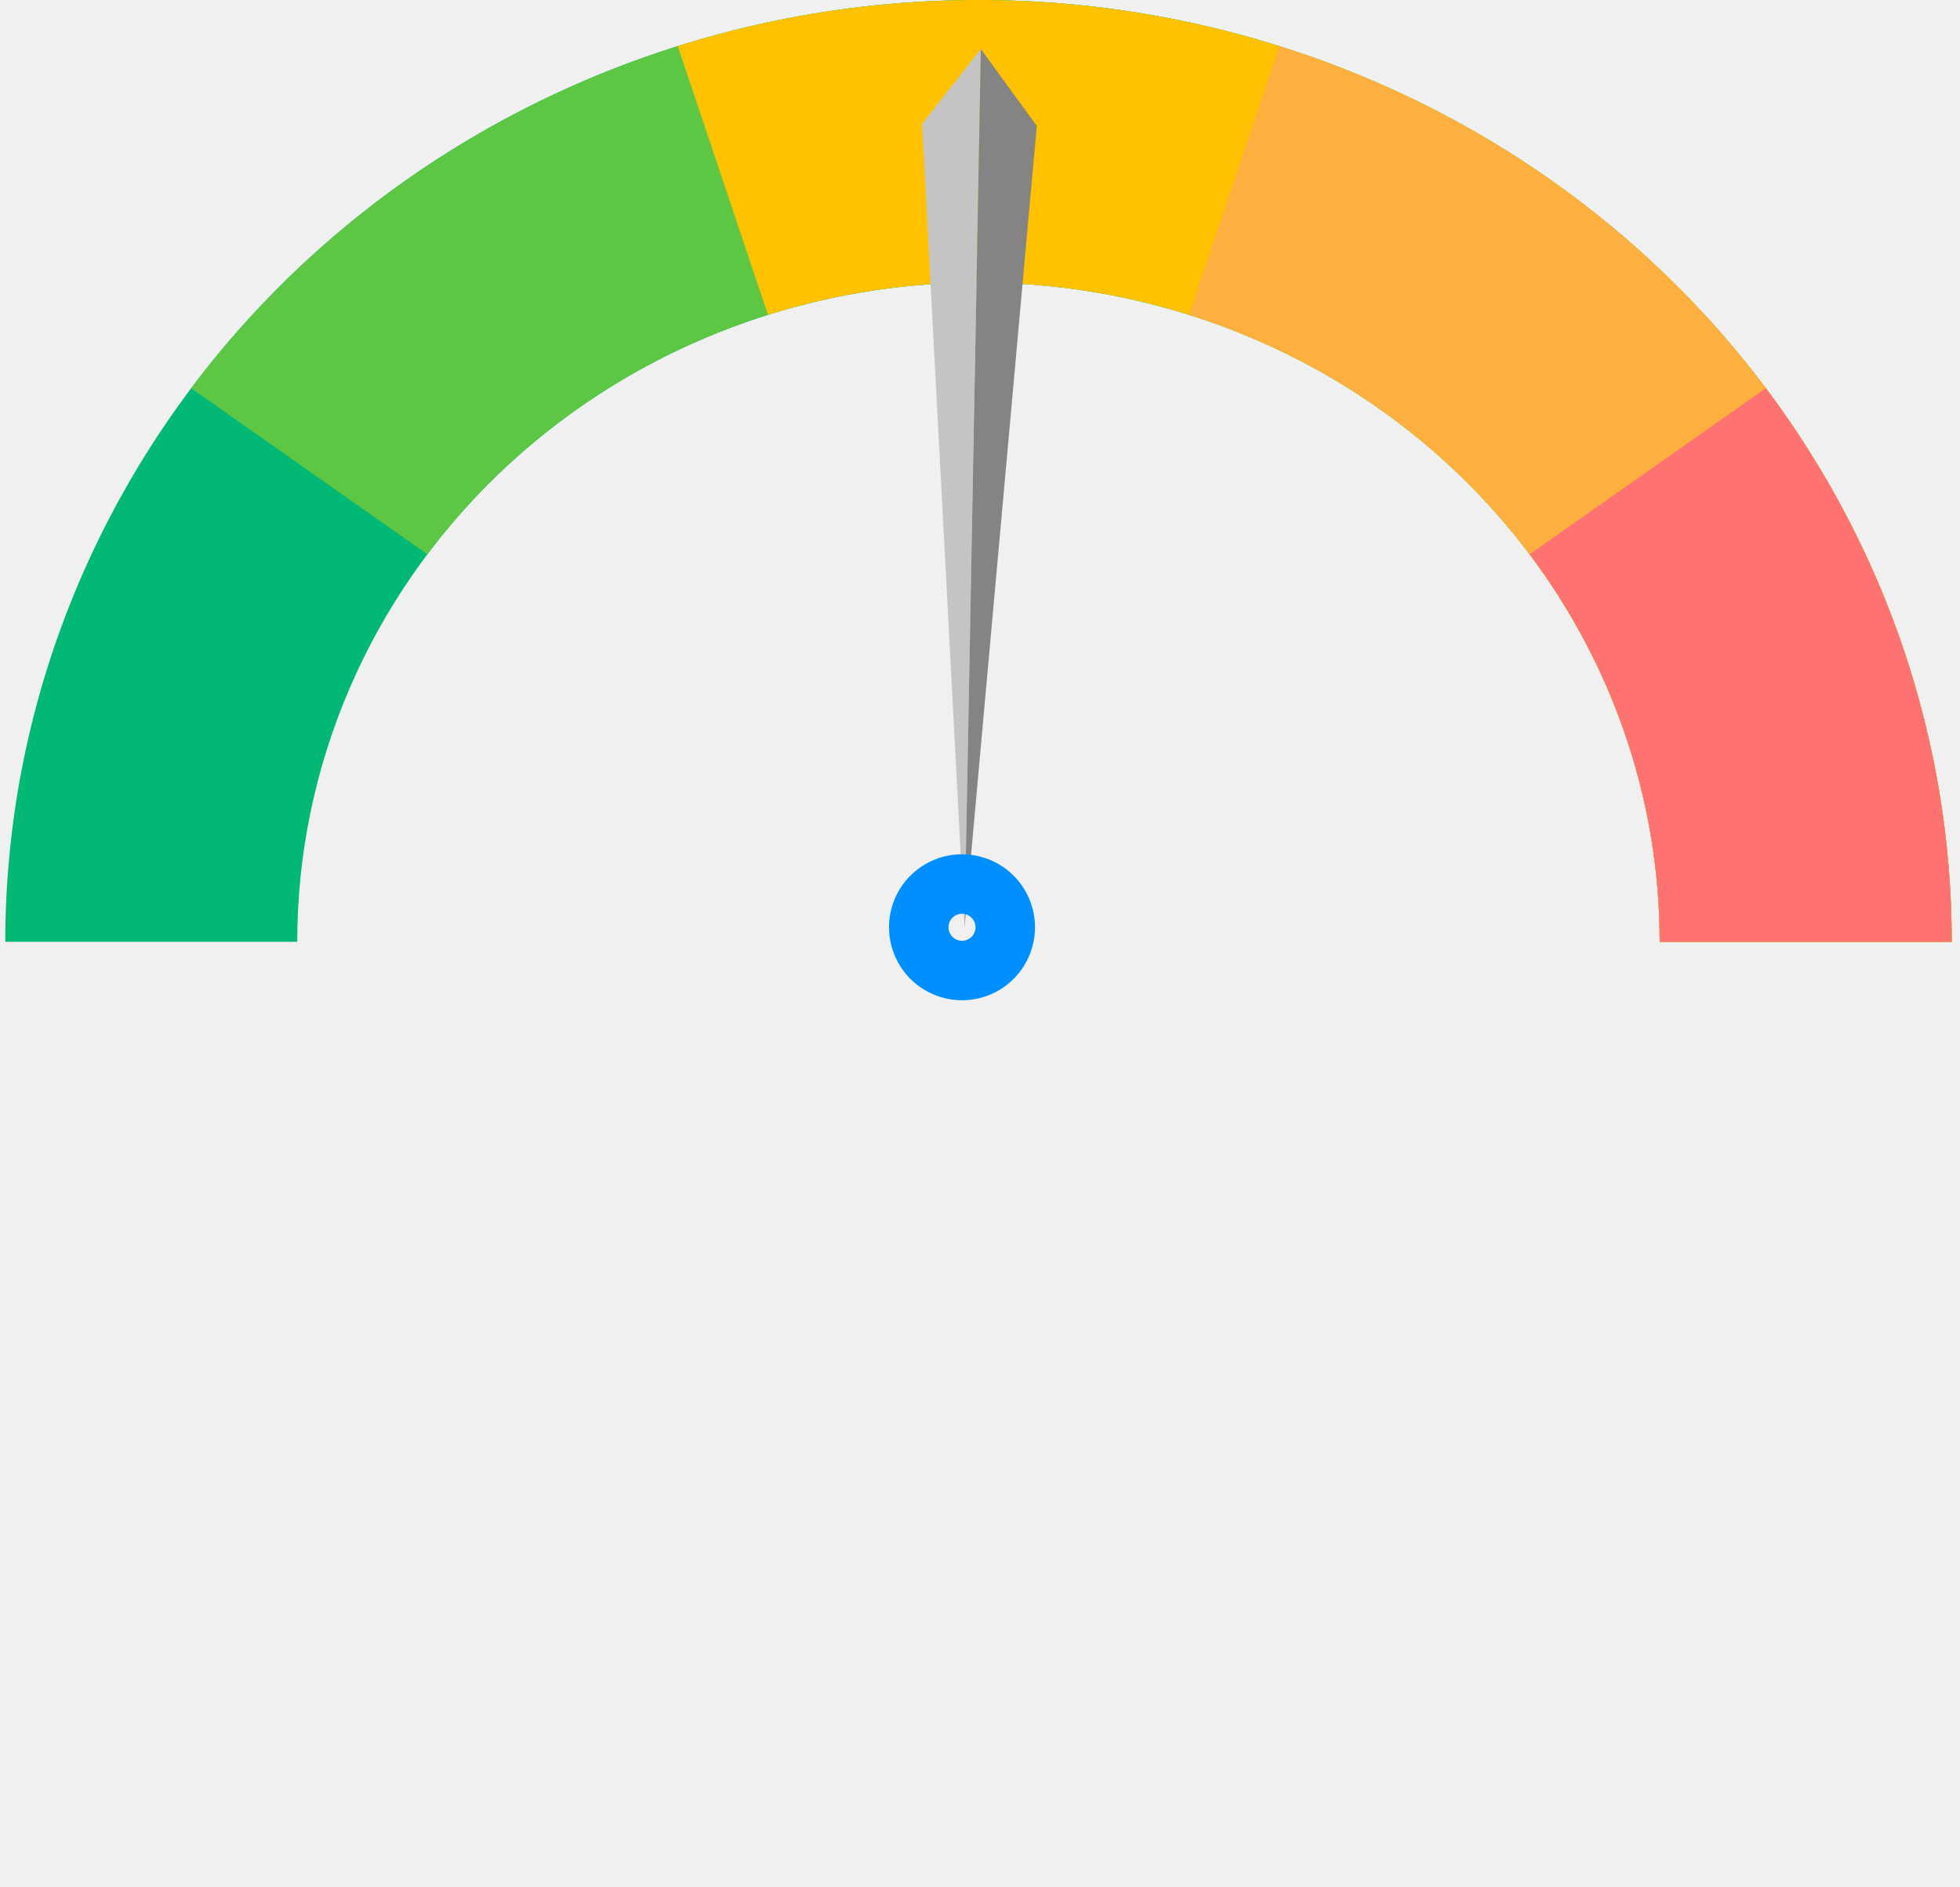
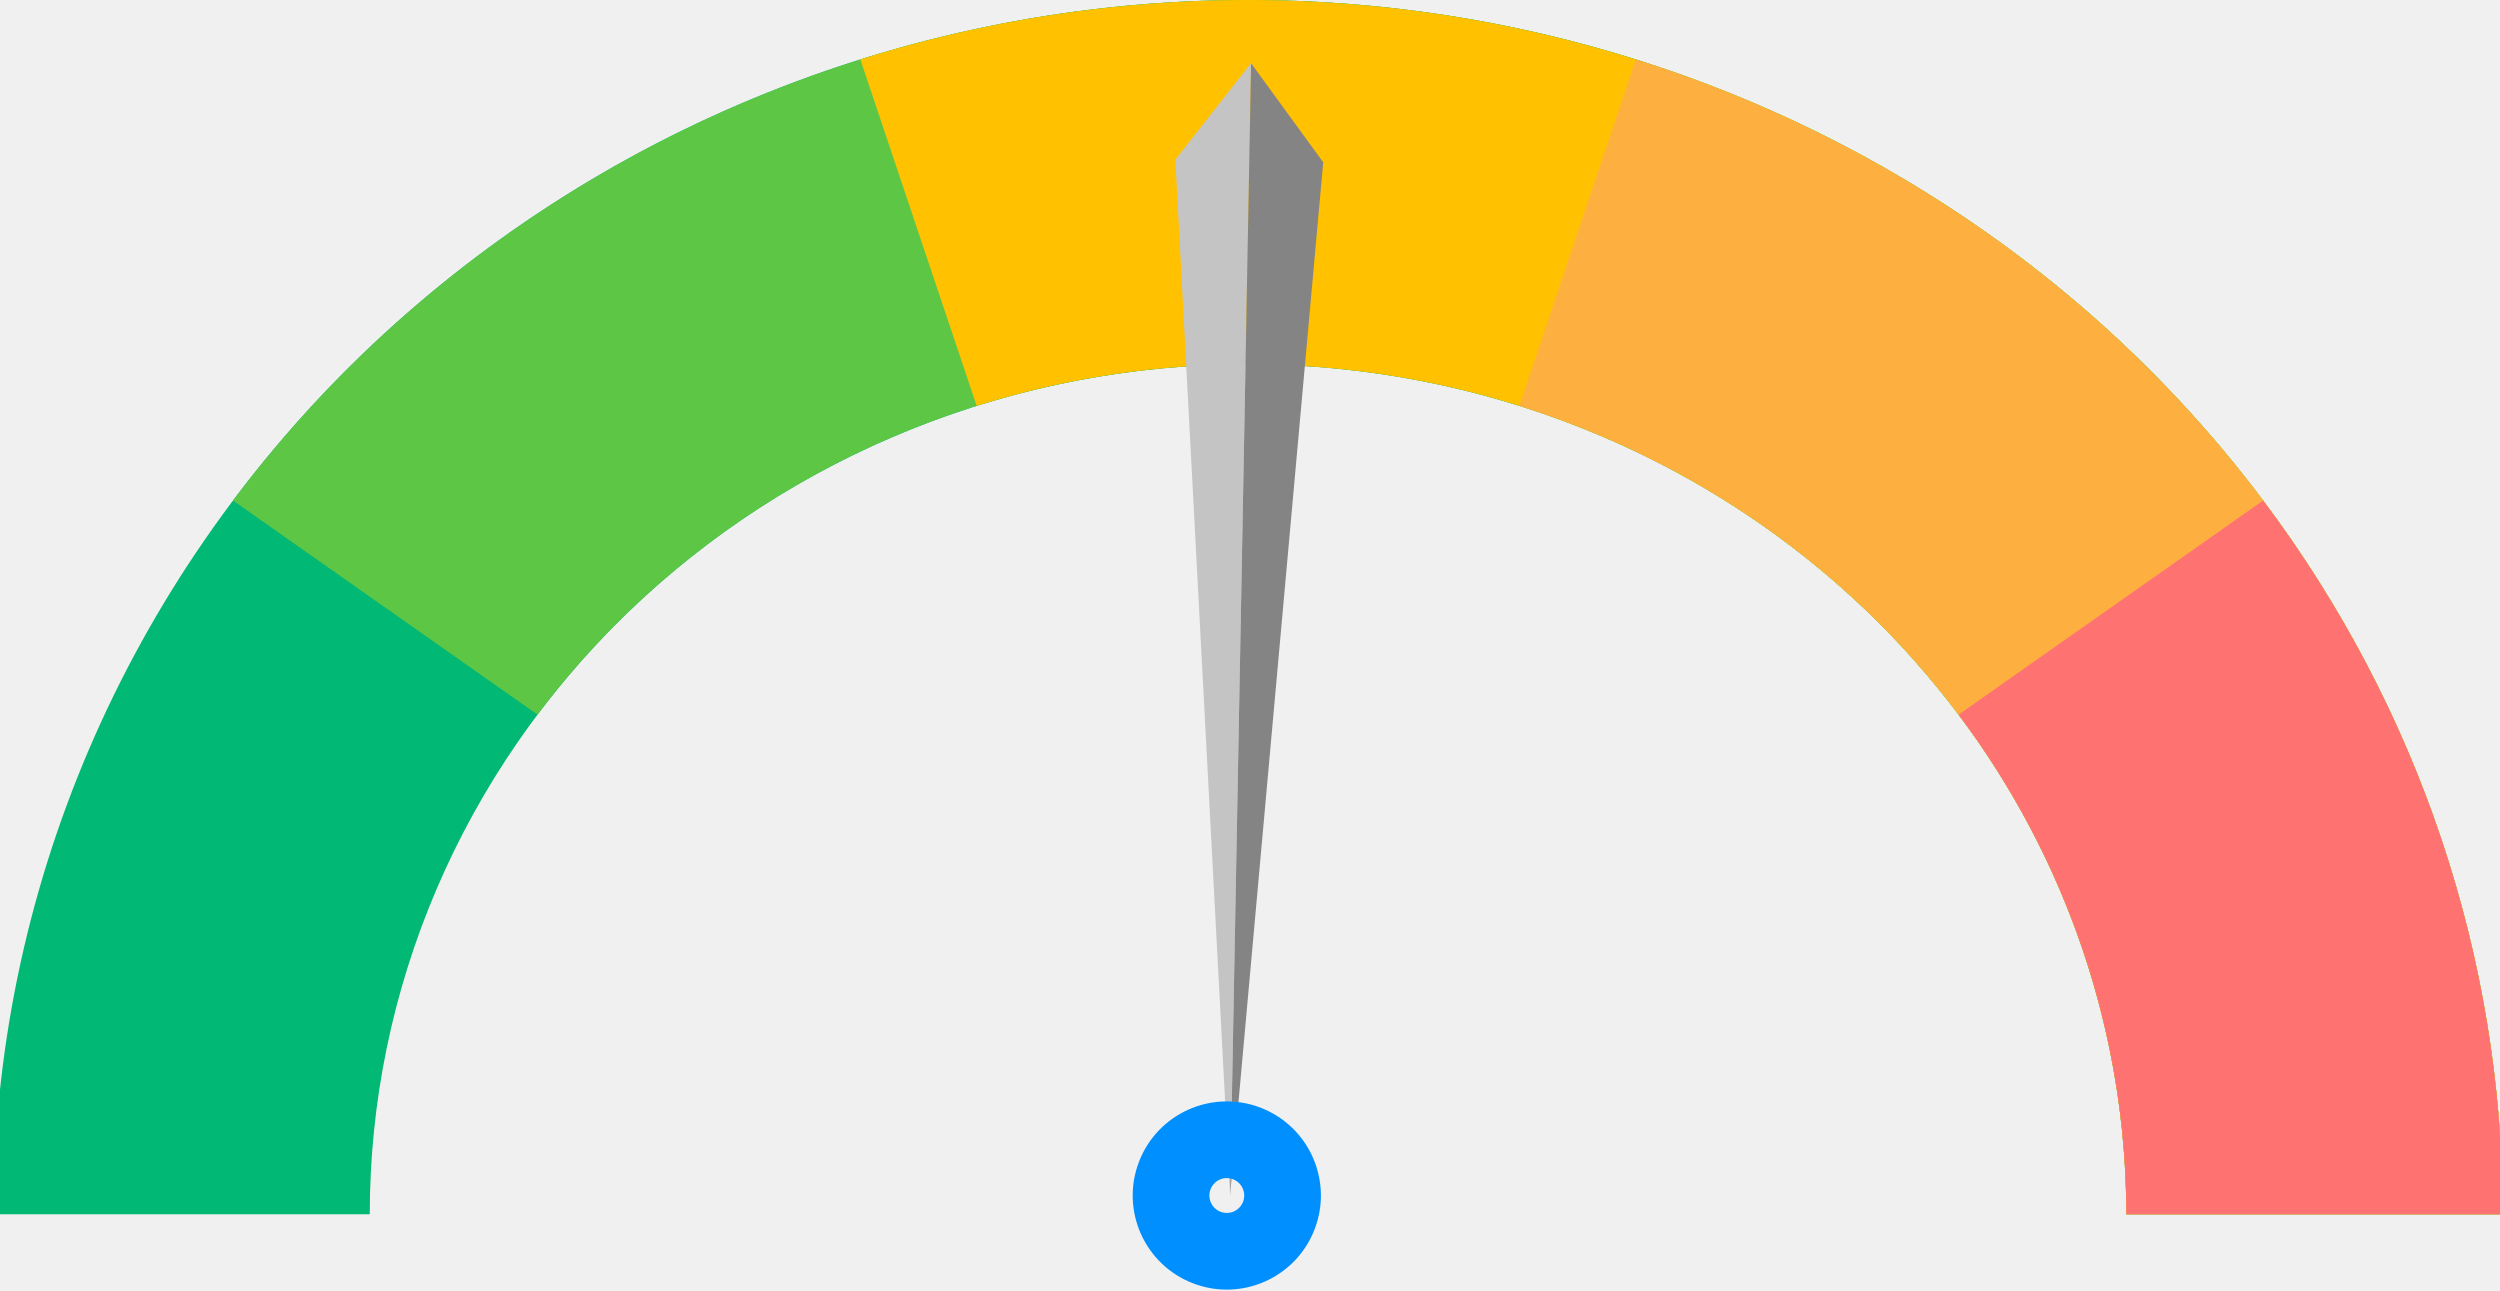
- <svg xmlns="http://www.w3.org/2000/svg" width="188" height="181" viewBox="0 0 188 181" fill="none">
-   <path d="M187.203 90.341C187.203 78.477 184.788 66.73 180.097 55.769C175.406 44.808 168.53 34.849 159.862 26.46C151.194 18.071 140.903 11.417 129.578 6.877C118.252 2.337 106.114 -5.1858e-07 93.855 0C81.596 5.1858e-07 69.458 2.337 58.132 6.877C46.807 11.417 36.516 18.071 27.848 26.46C19.18 34.849 12.304 44.808 7.613 55.769C2.921 66.73 0.507 78.477 0.507 90.341H28.511C28.511 82.036 30.201 73.813 33.485 66.14C36.769 58.468 41.582 51.497 47.65 45.624C53.718 39.752 60.921 35.094 68.849 31.916C76.777 28.738 85.274 27.102 93.855 27.102C102.436 27.102 110.933 28.738 118.861 31.916C126.789 35.094 133.992 39.752 140.06 45.624C146.128 51.497 150.941 58.468 154.225 66.14C157.508 73.813 159.199 82.036 159.199 90.341H187.203Z" fill="#02B875" />
-   <path d="M187.203 90.341C187.203 71.263 180.962 52.674 169.375 37.24C157.788 21.805 141.449 10.317 122.701 4.422C103.953 -1.474 83.757 -1.474 65.009 4.422C46.26 10.317 29.922 21.805 18.335 37.24L40.991 53.17C49.102 42.366 60.539 34.324 73.663 30.197C86.786 26.07 100.923 26.07 114.047 30.197C127.171 34.324 138.608 42.366 146.719 53.17C154.83 63.974 159.199 76.986 159.199 90.341H187.203Z" fill="#5DC644" />
-   <path d="M187.203 90.341C187.203 76.084 183.716 62.03 177.029 49.327C170.341 36.624 160.641 25.633 148.723 17.254C136.806 8.874 123.008 3.342 108.458 1.112C93.908 -1.118 79.019 0.016 65.009 4.422L73.663 30.197C83.47 27.113 93.892 26.32 104.077 27.881C114.262 29.442 123.92 33.314 132.263 39.18C140.605 45.046 147.395 52.739 152.076 61.631C156.758 70.523 159.199 80.361 159.199 90.341H187.203Z" fill="#FFC100" />
-   <path d="M187.203 90.341C187.203 71.263 180.962 52.674 169.375 37.24C157.788 21.805 141.449 10.317 122.701 4.422L114.047 30.197C127.171 34.324 138.608 42.366 146.719 53.17C154.83 63.974 159.199 76.986 159.199 90.341H187.203Z" fill="#FDAF40" />
-   <path d="M187.203 90.341C187.203 71.263 180.962 52.674 169.375 37.24L146.719 53.17C154.83 63.974 159.199 76.986 159.199 90.341H187.203Z" fill="#FF7272" />
-   <path d="M88.445 11.876L94.082 4.69L92.518 88.915L88.445 11.876Z" fill="#C4C4C4" />
-   <path d="M99.448 12.073L92.518 88.933L94.082 4.708L99.448 12.073Z" fill="#848484" />
-   <path d="M94.783 82.411C98.392 83.797 100.195 87.846 98.809 91.455C97.424 95.064 93.375 96.867 89.766 95.481C86.156 94.096 84.354 90.047 85.739 86.438C87.124 82.828 91.174 81.026 94.783 82.411ZM91.81 90.156C92.478 90.412 93.227 90.079 93.484 89.41C93.74 88.742 93.406 87.993 92.739 87.737C92.07 87.48 91.321 87.814 91.064 88.482C90.808 89.15 91.142 89.899 91.81 90.156Z" fill="#008FFF" />
+ <svg xmlns="http://www.w3.org/2000/svg" width="186" height="96" viewBox="0 0 186 96" fill="none">
+   <g clip-path="url(#clip0)">
+     <g clip-path="url(#clip1)">
+       <path d="M186.203 90.341C186.203 78.477 183.788 66.73 179.097 55.769C174.406 44.808 167.53 34.849 158.862 26.46C150.194 18.071 139.903 11.417 128.578 6.877C117.252 2.337 105.114 -5.1858e-07 92.855 0C80.596 5.1858e-07 68.458 2.337 57.132 6.877C45.807 11.417 35.516 18.071 26.848 26.46C18.18 34.849 11.304 44.808 6.613 55.769C1.921 66.73 -0.493 78.477 -0.493 90.341H27.511C27.511 82.036 29.201 73.813 32.485 66.14C35.769 58.468 40.582 51.497 46.65 45.624C52.718 39.752 59.921 35.094 67.849 31.916C75.777 28.738 84.274 27.102 92.855 27.102C101.436 27.102 109.933 28.738 117.861 31.916C125.789 35.094 132.992 39.752 139.06 45.624C145.128 51.497 149.941 58.468 153.225 66.14C156.508 73.813 158.199 82.036 158.199 90.341H186.203Z" fill="#02B875" />
+       <path d="M186.203 90.341C186.203 71.263 179.962 52.674 168.375 37.24C156.788 21.805 140.449 10.317 121.701 4.422C102.953 -1.474 82.757 -1.474 64.009 4.422C45.26 10.317 28.922 21.805 17.335 37.24L39.991 53.17C48.102 42.366 59.539 34.324 72.663 30.197C85.786 26.07 99.923 26.07 113.047 30.197C126.171 34.324 137.608 42.366 145.719 53.17C153.83 63.974 158.199 76.986 158.199 90.341H186.203Z" fill="#5DC644" />
+       <path d="M186.203 90.341C186.203 76.084 182.716 62.03 176.029 49.327C169.341 36.624 159.641 25.633 147.723 17.254C135.806 8.874 122.008 3.342 107.458 1.112C92.908 -1.118 78.019 0.016 64.009 4.422L72.663 30.197C82.47 27.113 92.892 26.32 103.077 27.881C113.262 29.442 122.92 33.314 131.263 39.18C139.605 45.046 146.395 52.739 151.076 61.631C155.758 70.523 158.199 80.361 158.199 90.341H186.203Z" fill="#FFC100" />
+       <path d="M186.203 90.341C186.203 71.263 179.962 52.674 168.375 37.24C156.788 21.805 140.449 10.317 121.701 4.422L113.047 30.197C126.171 34.324 137.608 42.366 145.719 53.17C153.83 63.974 158.199 76.986 158.199 90.341H186.203Z" fill="#FDAF40" />
+       <path d="M186.203 90.341C186.203 71.263 179.962 52.674 168.375 37.24L145.719 53.17C153.83 63.974 158.199 76.986 158.199 90.341H186.203Z" fill="#FF7272" />
+     </g>
+     <g clip-path="url(#clip2)">
+       <path d="M87.445 11.876L93.082 4.69L91.518 88.915L87.445 11.876Z" fill="#C4C4C4" />
+       <path d="M98.448 12.073L91.518 88.933L93.082 4.708L98.448 12.073Z" fill="#848484" />
+       <path d="M93.783 82.411C97.392 83.797 99.195 87.846 97.809 91.455C96.424 95.064 92.375 96.867 88.766 95.481C85.156 94.096 83.354 90.047 84.739 86.438C86.124 82.828 90.174 81.026 93.783 82.411ZM90.81 90.156C91.478 90.412 92.227 90.079 92.484 89.41C92.74 88.742 92.406 87.993 91.739 87.737C91.07 87.48 90.321 87.814 90.064 88.482C89.808 89.15 90.142 89.899 90.81 90.156Z" fill="#008FFF" />
+     </g>
+   </g>
+   <defs>
+     <clipPath id="clip0">
+       <rect width="186" height="96" fill="white" />
+     </clipPath>
+     <clipPath id="clip1">
+       <rect width="186" height="96" fill="white" />
+     </clipPath>
+     <clipPath id="clip2">
+       <rect x="57.327" y="83.413" width="88.195" height="40.675" transform="rotate(-69 57.3271 83.4131)" fill="white" />
+     </clipPath>
+   </defs>
</svg>
